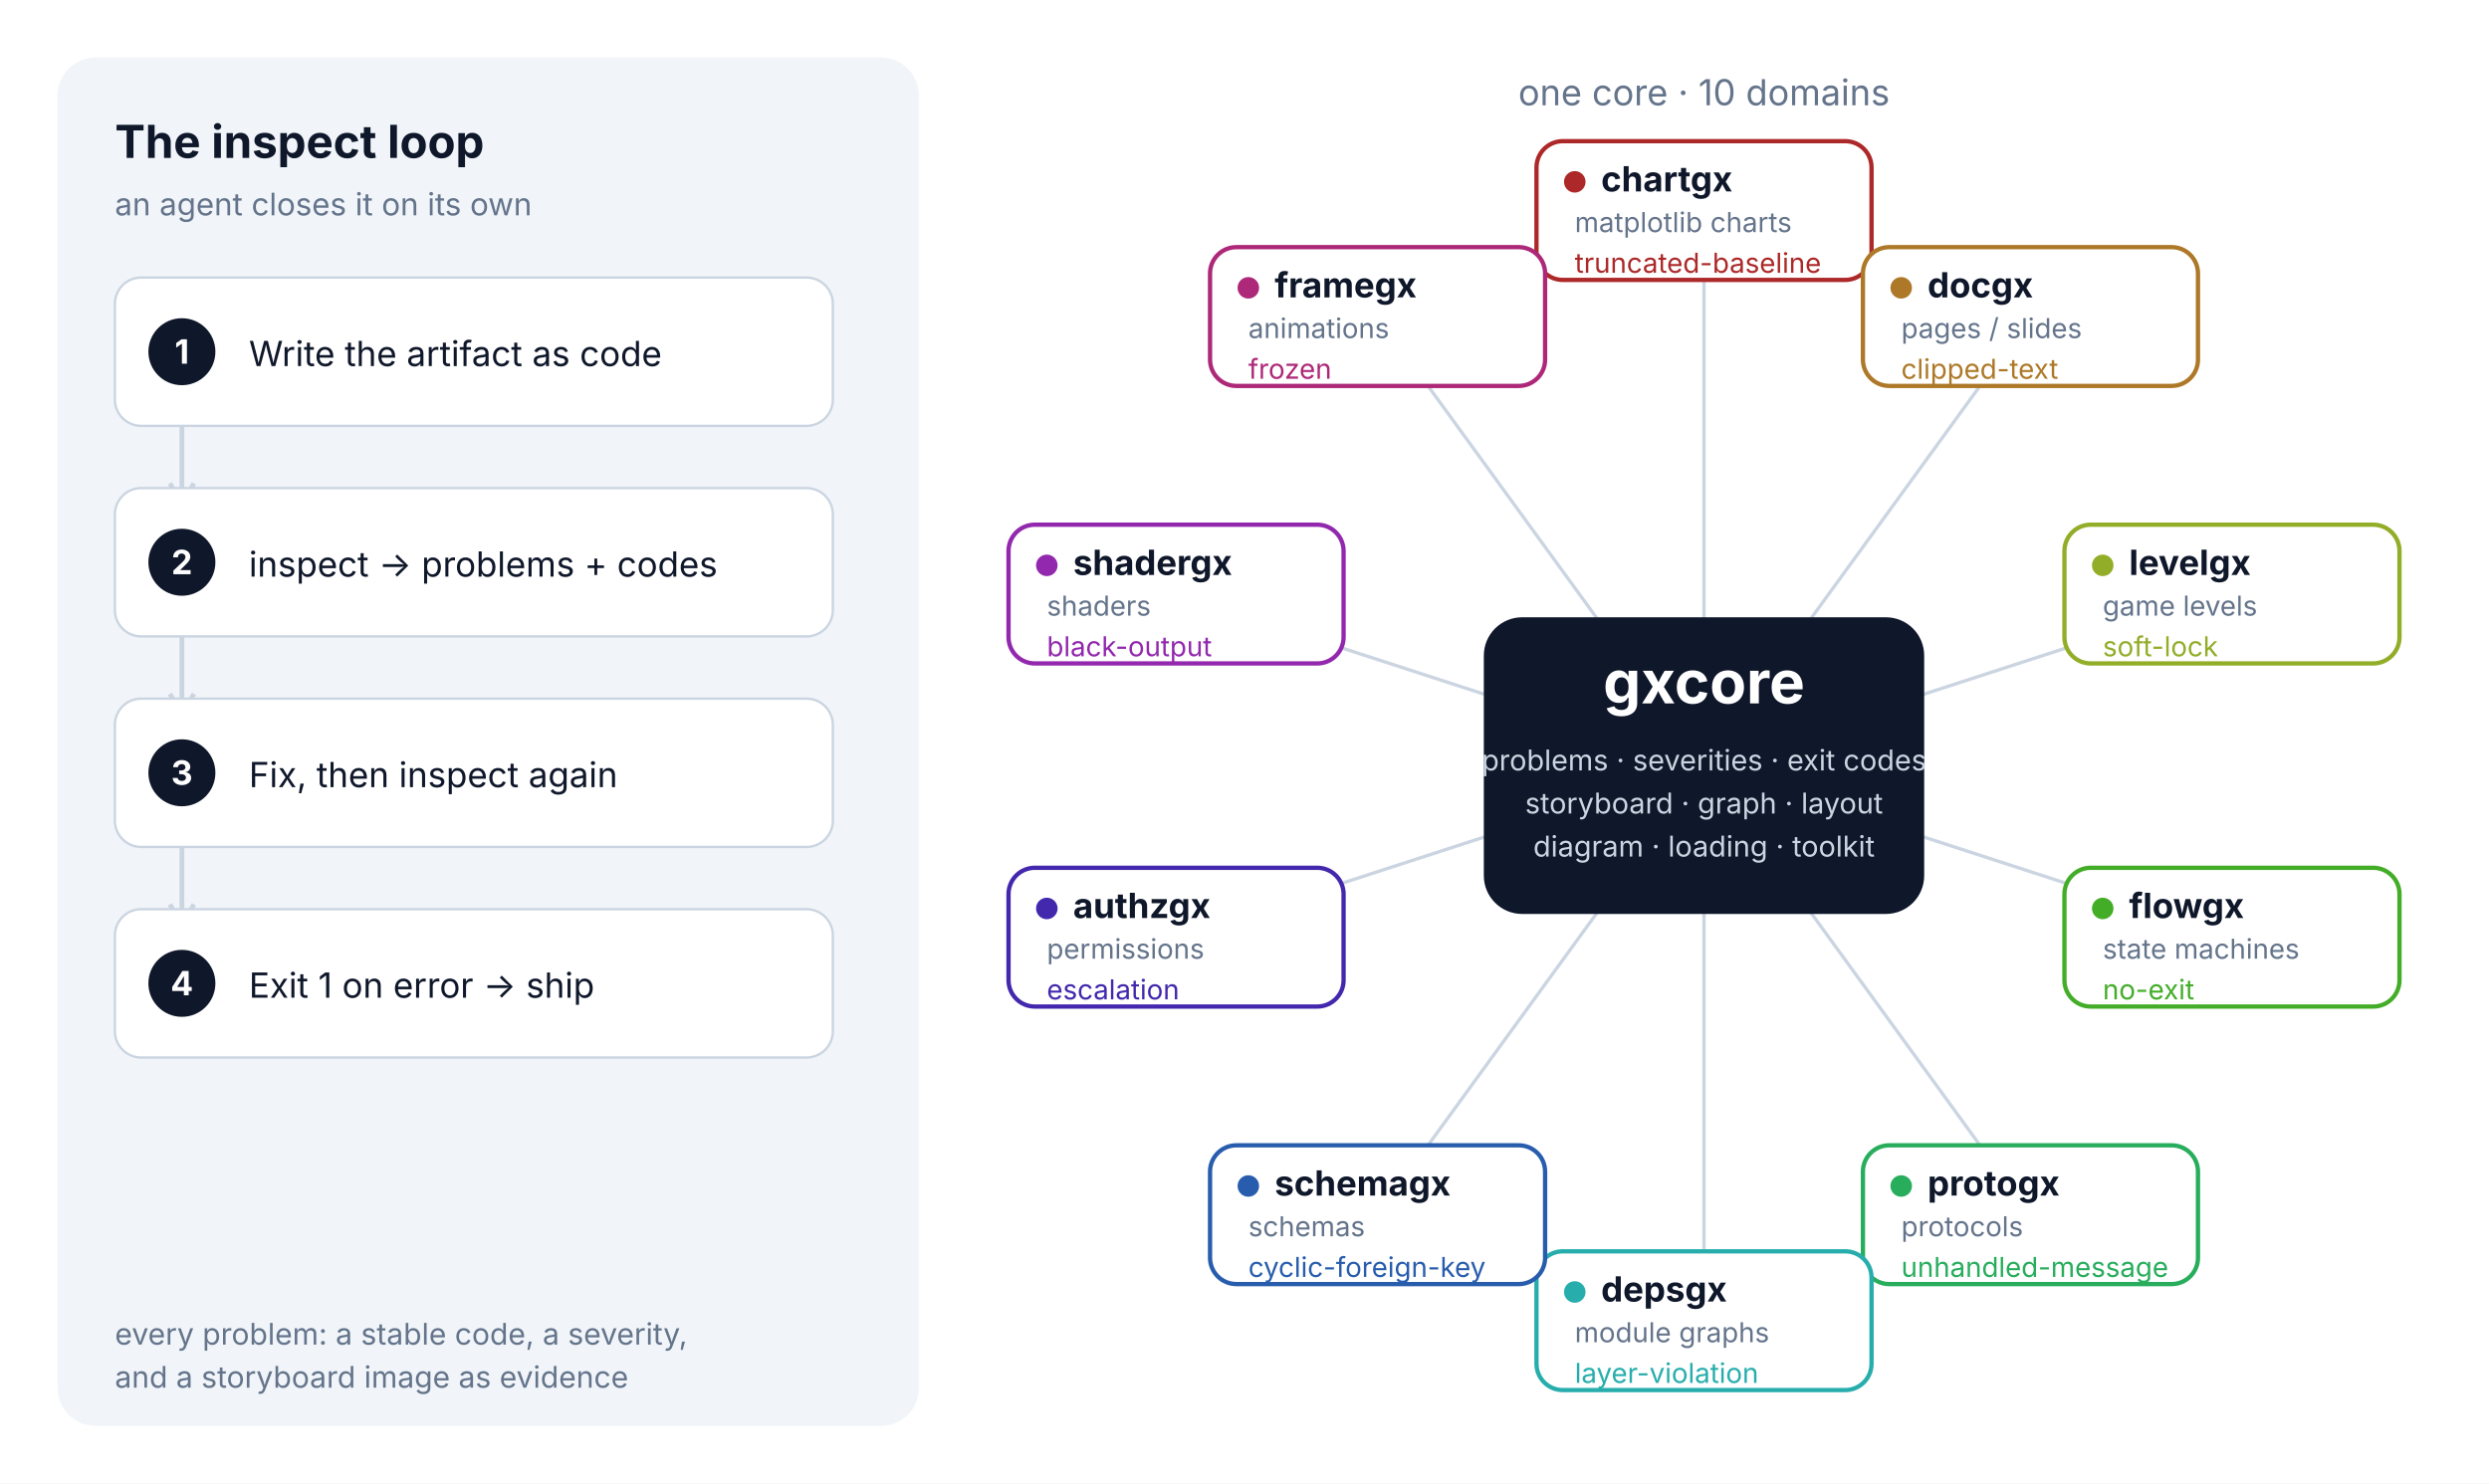
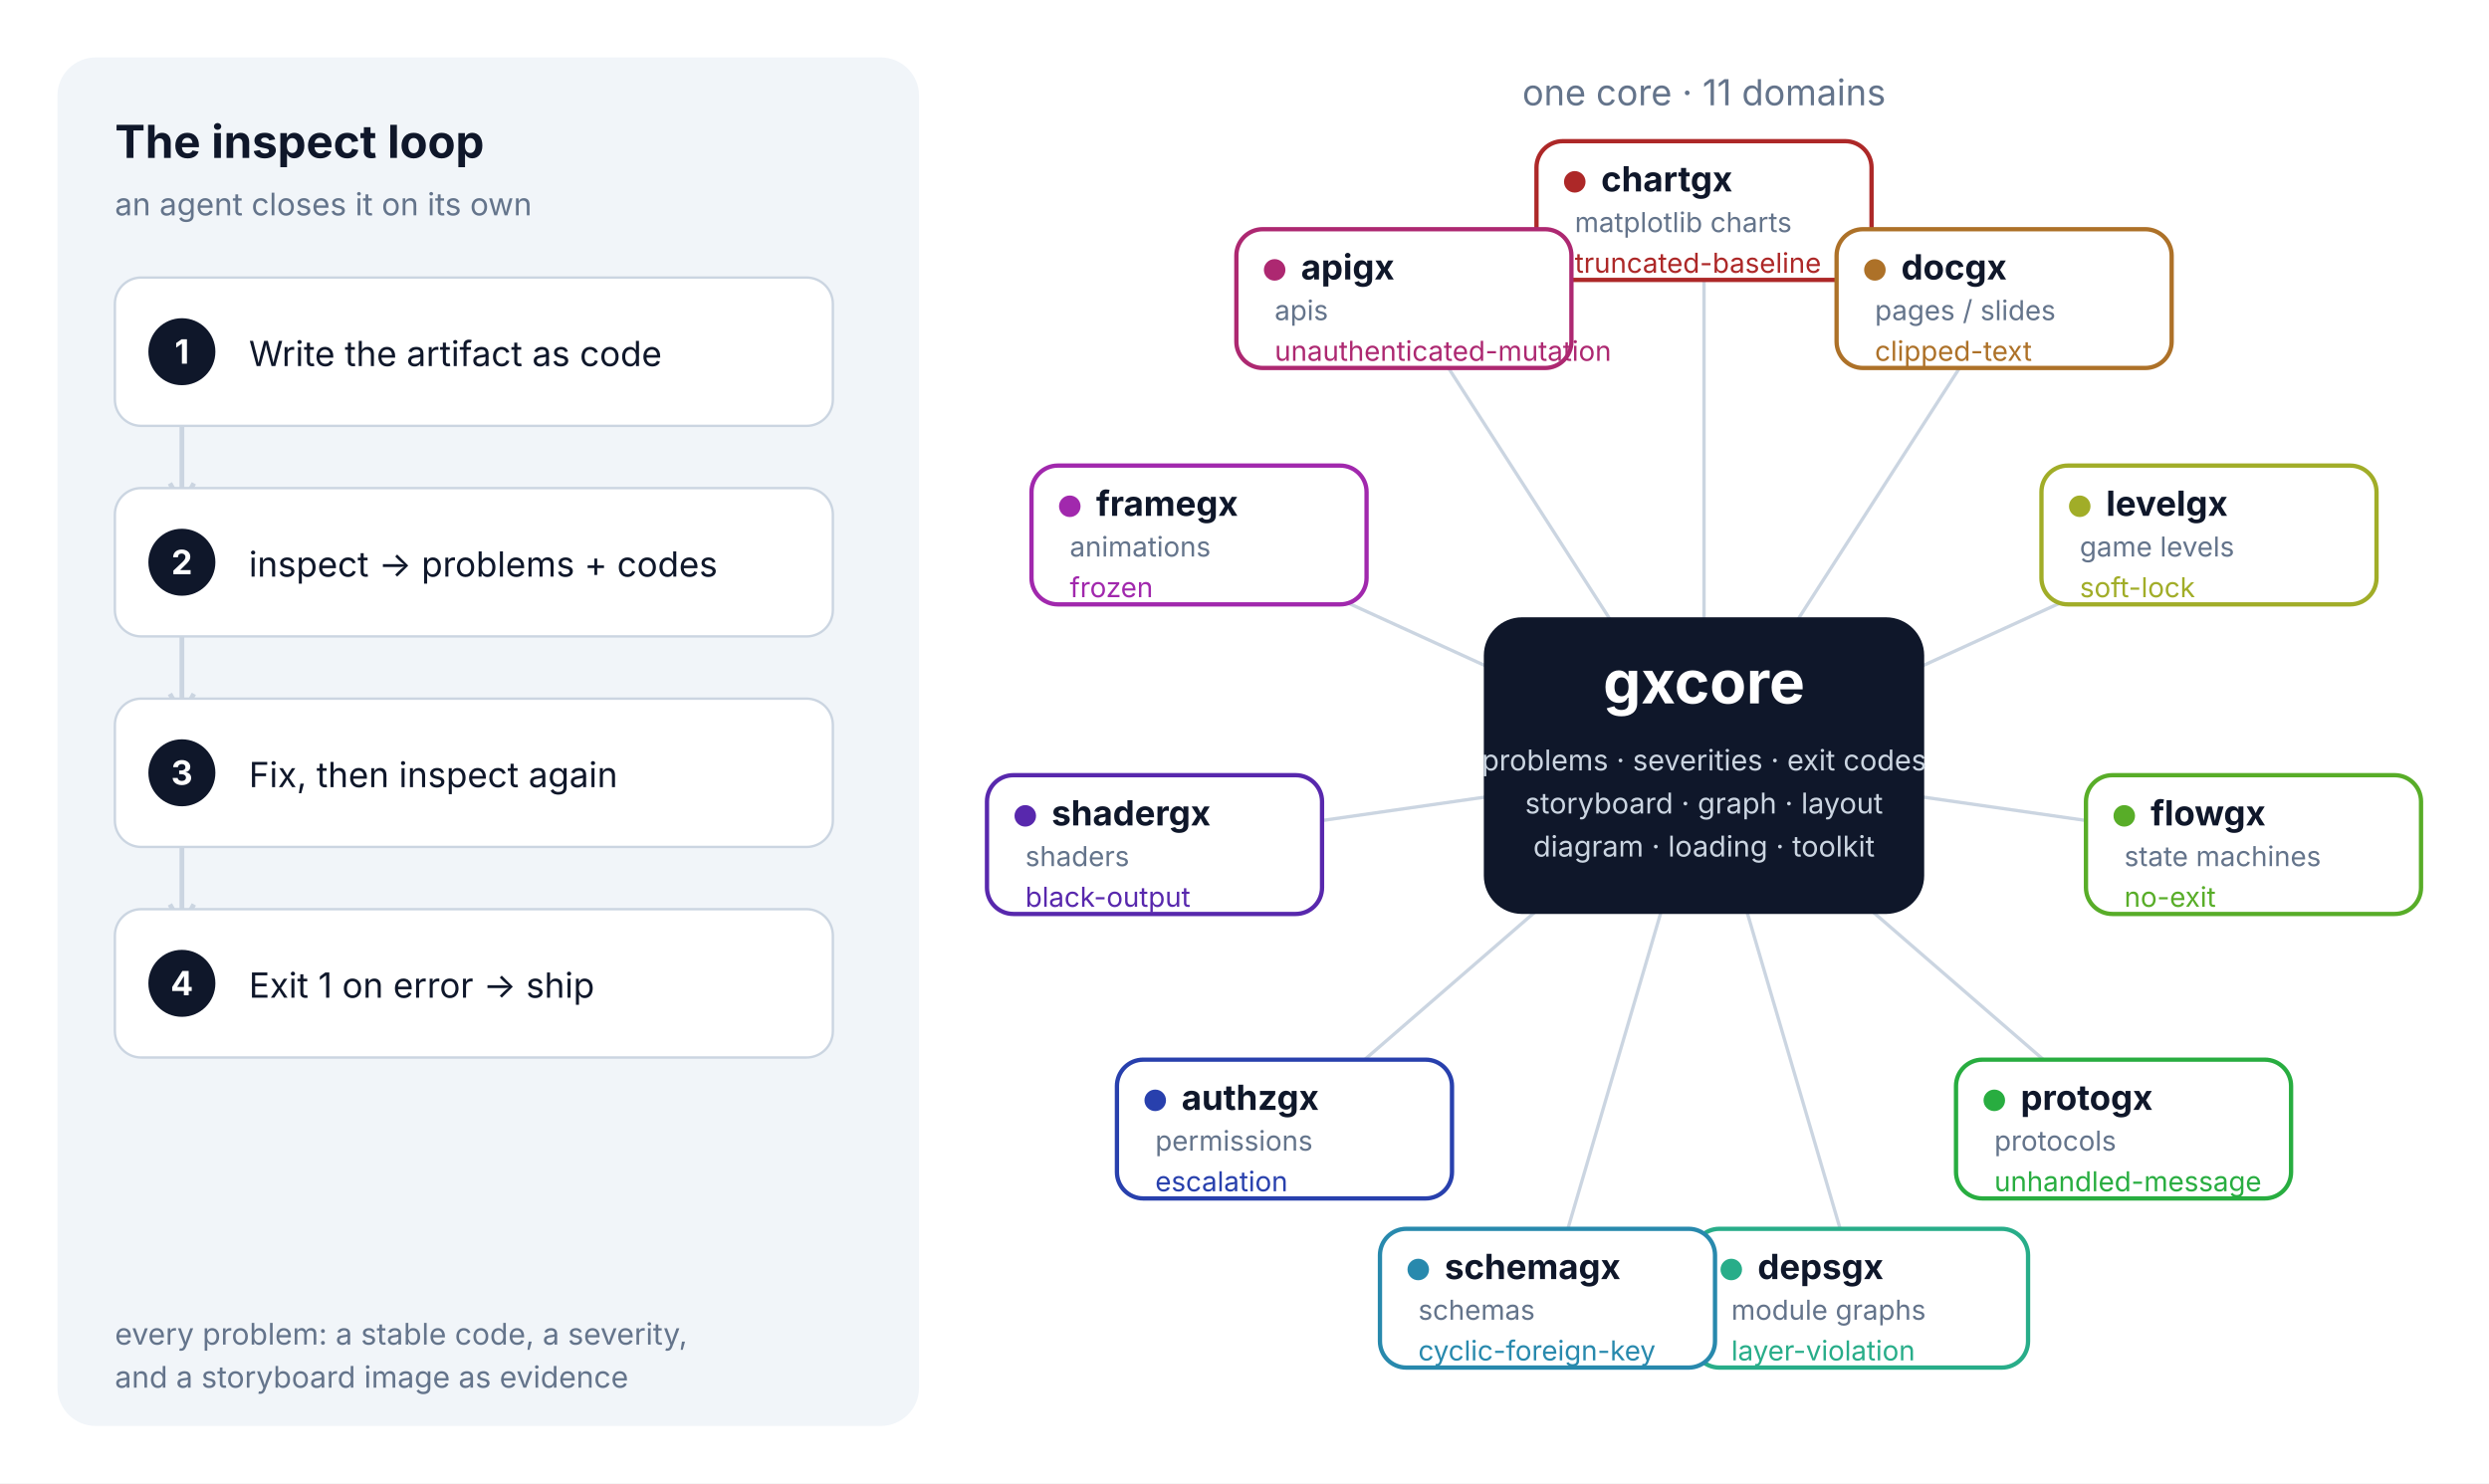
<svg xmlns="http://www.w3.org/2000/svg" width="1040" height="620" viewBox="0 0 1040 620" role="img" aria-labelledby="t d" font-family="Inter,Segoe UI,Helvetica,Arial,sans-serif">
  <rect width="1040" height="620" fill="#ffffff" />
  <rect x="24" y="24" width="360" height="572" rx="16" fill="#f1f5f9" />
  <text x="48" y="66" font-size="19" font-weight="700" fill="#0f172a">The inspect loop</text>
  <text x="48" y="90" font-size="13" fill="#64748b">an agent closes it on its own</text>
  <rect x="48" y="116.0" width="300" height="62" rx="11" fill="#ffffff" stroke="#cbd5e1" />
  <circle cx="76" cy="147.0" r="14" fill="#0f172a" />
  <text x="76" y="152.0" font-size="14" font-weight="700" fill="#ffffff" text-anchor="middle">1</text>
  <text x="104" y="153.0" font-size="14.5" fill="#0f172a">Write the artifact as code</text>
  <line x1="76" y1="178.0" x2="76" y2="204.0" stroke="#cbd5e1" stroke-width="2" />
  <path d="M71 202.0 L76 211.0 L81 202.0" fill="none" stroke="#cbd5e1" stroke-width="2" />
  <rect x="48" y="204.0" width="300" height="62" rx="11" fill="#ffffff" stroke="#cbd5e1" />
  <circle cx="76" cy="235.0" r="14" fill="#0f172a" />
  <text x="76" y="240.0" font-size="14" font-weight="700" fill="#ffffff" text-anchor="middle">2</text>
  <text x="104" y="241.0" font-size="14.5" fill="#0f172a">inspect → problems + codes</text>
  <line x1="76" y1="266.0" x2="76" y2="292.0" stroke="#cbd5e1" stroke-width="2" />
  <path d="M71 290.0 L76 299.0 L81 290.0" fill="none" stroke="#cbd5e1" stroke-width="2" />
  <rect x="48" y="292.0" width="300" height="62" rx="11" fill="#ffffff" stroke="#cbd5e1" />
  <circle cx="76" cy="323.0" r="14" fill="#0f172a" />
  <text x="76" y="328.0" font-size="14" font-weight="700" fill="#ffffff" text-anchor="middle">3</text>
  <text x="104" y="329.0" font-size="14.5" fill="#0f172a">Fix, then inspect again</text>
  <line x1="76" y1="354.0" x2="76" y2="380.0" stroke="#cbd5e1" stroke-width="2" />
  <path d="M71 378.0 L76 387.0 L81 378.0" fill="none" stroke="#cbd5e1" stroke-width="2" />
  <rect x="48" y="380.0" width="300" height="62" rx="11" fill="#ffffff" stroke="#cbd5e1" />
  <circle cx="76" cy="411.0" r="14" fill="#0f172a" />
  <text x="76" y="416.0" font-size="14" font-weight="700" fill="#ffffff" text-anchor="middle">4</text>
  <text x="104" y="417.0" font-size="14.5" fill="#0f172a">Exit 1 on error → ship</text>
  <text x="48" y="562" font-size="12.5" fill="#64748b">every problem: a stable code, a severity,</text>
  <text x="48" y="580" font-size="12.5" fill="#64748b">and a storyboard image as evidence</text>
-   <text x="712" y="44" font-size="15" fill="#64748b" text-anchor="middle">one core · 10 domains</text>
+   <text x="712" y="44" font-size="15" fill="#64748b" text-anchor="middle">one core · 11 domains</text>
  <line x1="712.0" y1="320.0" x2="712.0" y2="88.0" stroke="#cbd5e1" stroke-width="1.4" />
-   <line x1="712.0" y1="320.0" x2="848.4" y2="132.3" stroke="#cbd5e1" stroke-width="1.4" />
-   <line x1="712.0" y1="320.0" x2="932.6" y2="248.3" stroke="#cbd5e1" stroke-width="1.4" />
-   <line x1="712.0" y1="320.0" x2="932.6" y2="391.7" stroke="#cbd5e1" stroke-width="1.4" />
-   <line x1="712.0" y1="320.0" x2="848.4" y2="507.7" stroke="#cbd5e1" stroke-width="1.4" />
-   <line x1="712.0" y1="320.0" x2="712.0" y2="552.0" stroke="#cbd5e1" stroke-width="1.4" />
-   <line x1="712.0" y1="320.0" x2="575.6" y2="507.7" stroke="#cbd5e1" stroke-width="1.4" />
-   <line x1="712.0" y1="320.0" x2="491.4" y2="391.7" stroke="#cbd5e1" stroke-width="1.4" />
-   <line x1="712.0" y1="320.0" x2="491.4" y2="248.3" stroke="#cbd5e1" stroke-width="1.4" />
-   <line x1="712.0" y1="320.0" x2="575.6" y2="132.3" stroke="#cbd5e1" stroke-width="1.4" />
+   <line x1="712.0" y1="320.0" x2="837.4" y2="124.8" stroke="#cbd5e1" stroke-width="1.4" />
+   <line x1="712.0" y1="320.0" x2="923.0" y2="223.6" stroke="#cbd5e1" stroke-width="1.4" />
+   <line x1="712.0" y1="320.0" x2="941.6" y2="353.0" stroke="#cbd5e1" stroke-width="1.4" />
+   <line x1="712.0" y1="320.0" x2="887.3" y2="471.9" stroke="#cbd5e1" stroke-width="1.4" />
+   <line x1="712.0" y1="320.0" x2="777.4" y2="542.6" stroke="#cbd5e1" stroke-width="1.4" />
+   <line x1="712.0" y1="320.0" x2="646.6" y2="542.6" stroke="#cbd5e1" stroke-width="1.4" />
+   <line x1="712.0" y1="320.0" x2="536.7" y2="471.9" stroke="#cbd5e1" stroke-width="1.4" />
+   <line x1="712.0" y1="320.0" x2="482.4" y2="353.0" stroke="#cbd5e1" stroke-width="1.4" />
+   <line x1="712.0" y1="320.0" x2="501.0" y2="223.6" stroke="#cbd5e1" stroke-width="1.4" />
+   <line x1="712.0" y1="320.0" x2="586.6" y2="124.8" stroke="#cbd5e1" stroke-width="1.4" />
  <rect x="620" y="258" width="184" height="124" rx="16" fill="#0f172a" />
  <text x="712" y="294" font-size="25" font-weight="700" fill="#ffffff" text-anchor="middle">gxcore</text>
  <text x="712" y="322" font-size="12" fill="#cbd5e1" text-anchor="middle">problems · severities · exit codes</text>
  <text x="712" y="340" font-size="12" fill="#cbd5e1" text-anchor="middle">storyboard · graph · layout</text>
  <text x="712" y="358" font-size="12" fill="#cbd5e1" text-anchor="middle">diagram · loading · toolkit</text>
  <rect x="642.0" y="59.0" width="140.0" height="58.0" rx="11" fill="#ffffff" stroke="#ad2828" stroke-width="1.8" />
  <circle cx="658.0" cy="76.0" r="4.5" fill="#ad2828" />
  <text x="669.0" y="80.0" font-size="14.5" font-weight="700" fill="#0f172a">chartgx</text>
  <text x="658.0" y="97.0" font-size="11.5" fill="#64748b">matplotlib charts</text>
  <text x="658.0" y="114.0" font-size="11.5" fill="#ad2828">truncated-baseline</text>
-   <rect x="778.4" y="103.3" width="140.0" height="58.0" rx="11" fill="#ffffff" stroke="#ad7828" stroke-width="1.8" />
-   <circle cx="794.4" cy="120.3" r="4.5" fill="#ad7828" />
-   <text x="805.4" y="124.3" font-size="14.5" font-weight="700" fill="#0f172a">docgx</text>
-   <text x="794.4" y="141.3" font-size="11.5" fill="#64748b">pages / slides</text>
-   <text x="794.4" y="158.3" font-size="11.5" fill="#ad7828">clipped-text</text>
-   <rect x="862.6" y="219.3" width="140.0" height="58.0" rx="11" fill="#ffffff" stroke="#92ad28" stroke-width="1.8" />
-   <circle cx="878.6" cy="236.3" r="4.5" fill="#92ad28" />
-   <text x="889.6" y="240.3" font-size="14.5" font-weight="700" fill="#0f172a">levelgx</text>
-   <text x="878.6" y="257.3" font-size="11.5" fill="#64748b">game levels</text>
-   <text x="878.6" y="274.3" font-size="11.5" fill="#92ad28">soft-lock</text>
-   <rect x="862.6" y="362.7" width="140.0" height="58.0" rx="11" fill="#ffffff" stroke="#43ad28" stroke-width="1.8" />
-   <circle cx="878.6" cy="379.7" r="4.5" fill="#43ad28" />
-   <text x="889.6" y="383.7" font-size="14.5" font-weight="700" fill="#0f172a">flowgx</text>
-   <text x="878.6" y="400.7" font-size="11.5" fill="#64748b">state machines</text>
-   <text x="878.6" y="417.7" font-size="11.5" fill="#43ad28">no-exit</text>
-   <rect x="778.4" y="478.7" width="140.0" height="58.0" rx="11" fill="#ffffff" stroke="#28ad5d" stroke-width="1.8" />
-   <circle cx="794.4" cy="495.7" r="4.5" fill="#28ad5d" />
-   <text x="805.4" y="499.7" font-size="14.5" font-weight="700" fill="#0f172a">protogx</text>
-   <text x="794.4" y="516.7" font-size="11.5" fill="#64748b">protocols</text>
-   <text x="794.4" y="533.7" font-size="11.5" fill="#28ad5d">unhandled-message</text>
-   <rect x="642.0" y="523.0" width="140.0" height="58.0" rx="11" fill="#ffffff" stroke="#28adad" stroke-width="1.8" />
-   <circle cx="658.0" cy="540.0" r="4.5" fill="#28adad" />
-   <text x="669.0" y="544.0" font-size="14.5" font-weight="700" fill="#0f172a">depsgx</text>
-   <text x="658.0" y="561.0" font-size="11.5" fill="#64748b">module graphs</text>
-   <text x="658.0" y="578.0" font-size="11.5" fill="#28adad">layer-violation</text>
-   <rect x="505.6" y="478.7" width="140.0" height="58.0" rx="11" fill="#ffffff" stroke="#285dad" stroke-width="1.8" />
-   <circle cx="521.6" cy="495.7" r="4.5" fill="#285dad" />
-   <text x="532.6" y="499.7" font-size="14.5" font-weight="700" fill="#0f172a">schemagx</text>
-   <text x="521.6" y="516.7" font-size="11.5" fill="#64748b">schemas</text>
-   <text x="521.6" y="533.7" font-size="11.5" fill="#285dad">cyclic-foreign-key</text>
-   <rect x="421.4" y="362.7" width="140.0" height="58.0" rx="11" fill="#ffffff" stroke="#4328ad" stroke-width="1.8" />
-   <circle cx="437.4" cy="379.7" r="4.5" fill="#4328ad" />
-   <text x="448.4" y="383.7" font-size="14.5" font-weight="700" fill="#0f172a">authzgx</text>
-   <text x="437.4" y="400.7" font-size="11.5" fill="#64748b">permissions</text>
-   <text x="437.4" y="417.7" font-size="11.5" fill="#4328ad">escalation</text>
-   <rect x="421.4" y="219.3" width="140.0" height="58.0" rx="11" fill="#ffffff" stroke="#9228ad" stroke-width="1.8" />
-   <circle cx="437.4" cy="236.3" r="4.5" fill="#9228ad" />
-   <text x="448.4" y="240.3" font-size="14.5" font-weight="700" fill="#0f172a">shadergx</text>
-   <text x="437.4" y="257.3" font-size="11.5" fill="#64748b">shaders</text>
-   <text x="437.4" y="274.3" font-size="11.5" fill="#9228ad">black-output</text>
-   <rect x="505.6" y="103.3" width="140.0" height="58.0" rx="11" fill="#ffffff" stroke="#ad2878" stroke-width="1.8" />
-   <circle cx="521.6" cy="120.3" r="4.5" fill="#ad2878" />
-   <text x="532.6" y="124.3" font-size="14.5" font-weight="700" fill="#0f172a">framegx</text>
-   <text x="521.6" y="141.3" font-size="11.5" fill="#64748b">animations</text>
-   <text x="521.6" y="158.3" font-size="11.5" fill="#ad2878">frozen</text>
+   <rect x="767.4" y="95.8" width="140.0" height="58.0" rx="11" fill="#ffffff" stroke="#ad7128" stroke-width="1.8" />
+   <circle cx="783.4" cy="112.8" r="4.5" fill="#ad7128" />
+   <text x="794.4" y="116.8" font-size="14.5" font-weight="700" fill="#0f172a">docgx</text>
+   <text x="783.4" y="133.8" font-size="11.5" fill="#64748b">pages / slides</text>
+   <text x="783.4" y="150.8" font-size="11.5" fill="#ad7128">clipped-text</text>
+   <rect x="853.0" y="194.6" width="140.0" height="58.0" rx="11" fill="#ffffff" stroke="#a1ad28" stroke-width="1.8" />
+   <circle cx="869.0" cy="211.6" r="4.5" fill="#a1ad28" />
+   <text x="880.0" y="215.6" font-size="14.5" font-weight="700" fill="#0f172a">levelgx</text>
+   <text x="869.0" y="232.6" font-size="11.5" fill="#64748b">game levels</text>
+   <text x="869.0" y="249.6" font-size="11.5" fill="#a1ad28">soft-lock</text>
+   <rect x="871.6" y="324.0" width="140.0" height="58.0" rx="11" fill="#ffffff" stroke="#58ad28" stroke-width="1.8" />
+   <circle cx="887.6" cy="341.0" r="4.5" fill="#58ad28" />
+   <text x="898.6" y="345.0" font-size="14.5" font-weight="700" fill="#0f172a">flowgx</text>
+   <text x="887.6" y="362.0" font-size="11.5" fill="#64748b">state machines</text>
+   <text x="887.6" y="379.0" font-size="11.5" fill="#58ad28">no-exit</text>
+   <rect x="817.3" y="442.9" width="140.0" height="58.0" rx="11" fill="#ffffff" stroke="#28ad40" stroke-width="1.8" />
+   <circle cx="833.3" cy="459.9" r="4.5" fill="#28ad40" />
+   <text x="844.3" y="463.9" font-size="14.5" font-weight="700" fill="#0f172a">protogx</text>
+   <text x="833.3" y="480.9" font-size="11.5" fill="#64748b">protocols</text>
+   <text x="833.3" y="497.9" font-size="11.5" fill="#28ad40">unhandled-message</text>
+   <rect x="707.4" y="513.6" width="140.0" height="58.0" rx="11" fill="#ffffff" stroke="#28ad89" stroke-width="1.8" />
+   <circle cx="723.4" cy="530.6" r="4.5" fill="#28ad89" />
+   <text x="734.4" y="534.6" font-size="14.5" font-weight="700" fill="#0f172a">depsgx</text>
+   <text x="723.4" y="551.6" font-size="11.5" fill="#64748b">module graphs</text>
+   <text x="723.4" y="568.6" font-size="11.5" fill="#28ad89">layer-violation</text>
+   <rect x="576.6" y="513.6" width="140.0" height="58.0" rx="11" fill="#ffffff" stroke="#2889ad" stroke-width="1.8" />
+   <circle cx="592.6" cy="530.6" r="4.5" fill="#2889ad" />
+   <text x="603.6" y="534.6" font-size="14.5" font-weight="700" fill="#0f172a">schemagx</text>
+   <text x="592.6" y="551.6" font-size="11.5" fill="#64748b">schemas</text>
+   <text x="592.6" y="568.6" font-size="11.5" fill="#2889ad">cyclic-foreign-key</text>
+   <rect x="466.7" y="442.9" width="140.0" height="58.0" rx="11" fill="#ffffff" stroke="#2840ad" stroke-width="1.8" />
+   <circle cx="482.7" cy="459.9" r="4.5" fill="#2840ad" />
+   <text x="493.7" y="463.9" font-size="14.5" font-weight="700" fill="#0f172a">authzgx</text>
+   <text x="482.7" y="480.9" font-size="11.5" fill="#64748b">permissions</text>
+   <text x="482.7" y="497.9" font-size="11.5" fill="#2840ad">escalation</text>
+   <rect x="412.4" y="324.0" width="140.0" height="58.0" rx="11" fill="#ffffff" stroke="#5828ad" stroke-width="1.8" />
+   <circle cx="428.4" cy="341.0" r="4.5" fill="#5828ad" />
+   <text x="439.4" y="345.0" font-size="14.5" font-weight="700" fill="#0f172a">shadergx</text>
+   <text x="428.4" y="362.0" font-size="11.5" fill="#64748b">shaders</text>
+   <text x="428.4" y="379.0" font-size="11.5" fill="#5828ad">black-output</text>
+   <rect x="431.0" y="194.6" width="140.0" height="58.0" rx="11" fill="#ffffff" stroke="#a128ad" stroke-width="1.8" />
+   <circle cx="447.0" cy="211.6" r="4.5" fill="#a128ad" />
+   <text x="458.0" y="215.6" font-size="14.5" font-weight="700" fill="#0f172a">framegx</text>
+   <text x="447.0" y="232.6" font-size="11.5" fill="#64748b">animations</text>
+   <text x="447.0" y="249.6" font-size="11.5" fill="#a128ad">frozen</text>
+   <rect x="516.6" y="95.8" width="140.0" height="58.0" rx="11" fill="#ffffff" stroke="#ad2871" stroke-width="1.8" />
+   <circle cx="532.6" cy="112.8" r="4.5" fill="#ad2871" />
+   <text x="543.6" y="116.8" font-size="14.5" font-weight="700" fill="#0f172a">apigx</text>
+   <text x="532.6" y="133.8" font-size="11.5" fill="#64748b">apis</text>
+   <text x="532.6" y="150.8" font-size="11.5" fill="#ad2871">unauthenticated-mutation</text>
</svg>
